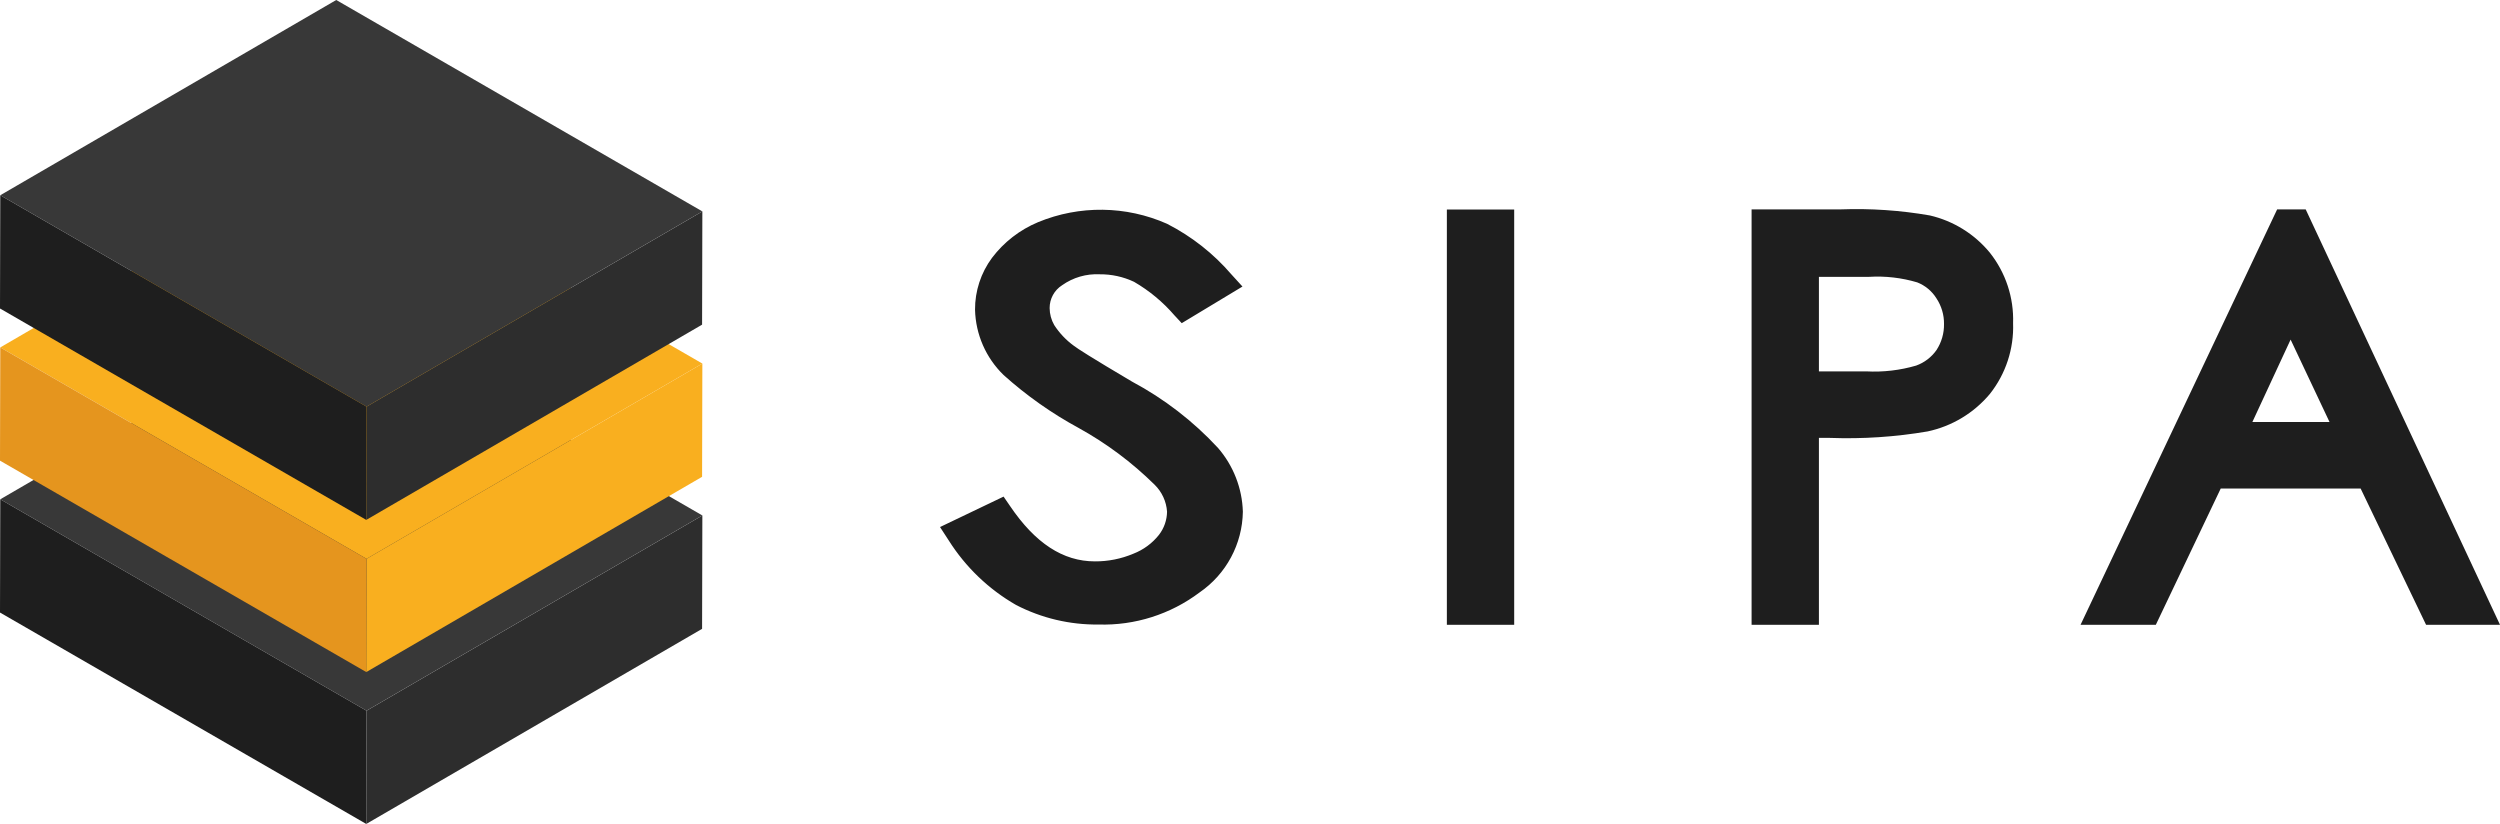
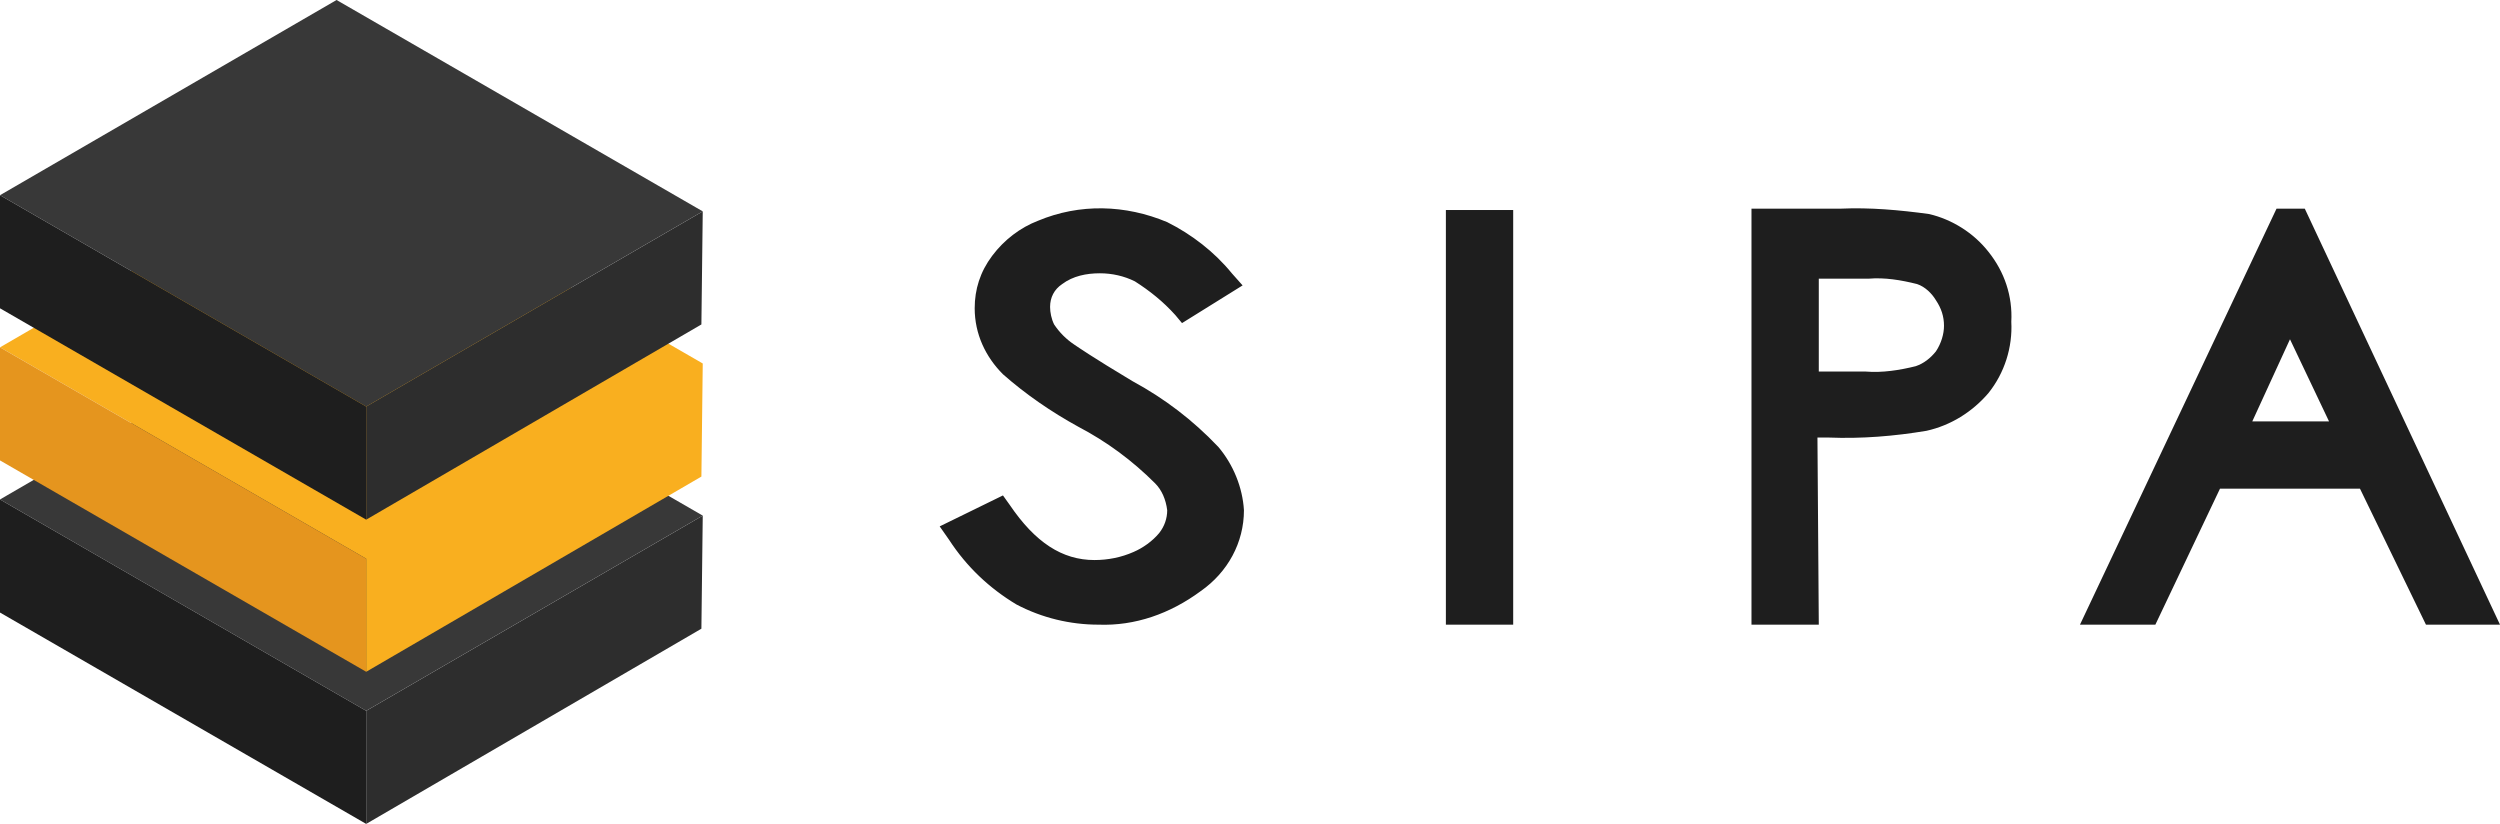
- <svg xmlns="http://www.w3.org/2000/svg" viewBox="0 0 185.66 61.19">
-   <defs>
-     <style>.cls-1{fill:#2d2d2d;}.cls-2{fill:#383838;}.cls-3{fill:#1e1e1e;}.cls-4{fill:#f9af1f;}.cls-5{fill:#e5951e;}</style>
-   </defs>
-   <g id="Capa_2" data-name="Capa 2">
-     <g id="Capa_1-2" data-name="Capa 1">
-       <polygon class="cls-1" points="27.22 52.78 52.16 38.28 52.14 46.7 27.2 61.19 27.22 52.78" />
-       <polygon class="cls-2" points="0.02 37.08 24.97 22.58 52.16 38.28 27.22 52.78 0.02 37.08" />
-       <polygon class="cls-3" points="27.22 52.78 27.2 61.19 0 45.49 0.02 37.08 27.22 52.78" />
-       <polygon class="cls-4" points="27.22 41.5 52.16 27 52.14 35.41 27.2 49.91 27.22 41.5" />
-       <polygon class="cls-4" points="0.02 25.8 24.97 11.3 52.16 27 27.22 41.5 0.02 25.8" />
-       <polygon class="cls-5" points="27.22 41.5 27.2 49.91 0 34.21 0.02 25.8 27.22 41.5" />
-       <polygon class="cls-1" points="27.22 30.2 52.16 15.7 52.14 24.11 27.2 38.61 27.22 30.2" />
-       <polygon class="cls-2" points="0.02 14.5 24.97 0 52.16 15.7 27.22 30.2 0.02 14.5" />
-       <polygon class="cls-3" points="27.22 30.2 27.2 38.61 0 22.91 0.02 14.5 27.22 30.2" />
-       <path class="cls-3" d="M131.19,16.7h5.47a31.78,31.78,0,0,1,6.35.41,7.09,7.09,0,0,1,3.85,2.38,6.84,6.84,0,0,1,1.5,4.53,6.94,6.94,0,0,1-1.46,4.53,7.15,7.15,0,0,1-4,2.4,35.27,35.27,0,0,1-7,.45h-2V45.25h-2.75Zm2.75,2.69v9.32l4.65.05a12.17,12.17,0,0,0,4.12-.51,4.18,4.18,0,0,0,2.06-1.66,4.69,4.69,0,0,0,0-5.09,4.22,4.22,0,0,0-2-1.63,12,12,0,0,0-4-.48Z" />
-       <path class="cls-3" d="M135.08,46.4h-5V15.55h6.61a31.8,31.8,0,0,1,6.63.45,8.16,8.16,0,0,1,4.45,2.76A8,8,0,0,1,149.5,24a8,8,0,0,1-1.72,5.25,8.28,8.28,0,0,1-4.63,2.79,35.44,35.44,0,0,1-7.25.48h-.82Zm-2.75-2.29h.46V30.25h3.11a35.77,35.77,0,0,0,6.72-.41,6,6,0,0,0,3.39-2,5.78,5.78,0,0,0,1.2-3.81,5.69,5.69,0,0,0-1.23-3.8,5.85,5.85,0,0,0-3.24-2,29.34,29.34,0,0,0-6.08-.38h-4.33Zm6.26-14.2-5.8-.07V18.24h6a12.72,12.72,0,0,1,4.43.57,5.28,5.28,0,0,1,2.51,2.07,5.67,5.67,0,0,1,.93,3.15,5.73,5.73,0,0,1-.93,3.19,5.39,5.39,0,0,1-2.6,2.1A13,13,0,0,1,138.59,29.91Zm-3.51-2.33,3.52,0a11.09,11.09,0,0,0,3.7-.43A3.15,3.15,0,0,0,143.81,26a3.44,3.44,0,0,0,.56-1.94,3.36,3.36,0,0,0-.56-1.9,2.94,2.94,0,0,0-1.43-1.19,10.36,10.36,0,0,0-3.59-.41h-3.71Z" />
-       <path class="cls-3" d="M108.56,16.74h2.74V45.21h-2.74Z" />
-       <path class="cls-3" d="M112.45,46.4h-5V15.56h5ZM109.7,44h.46V17.93h-.46Z" />
-       <path class="cls-3" d="M170.5,16.7l13.36,28.55h-3L176,35.14H164.19l-4.81,10.11h-3.07L169.83,16.7Zm-.34,5.84-4.71,10h9.39Z" />
-       <path class="cls-3" d="M185.66,46.4h-5.49l-4.86-10.12H164.92L160.1,46.4h-5.59l14.6-30.85h2.12Zm-4-2.29h.45l-11.9-25.43-12,25.43h.53L163.47,34h13.28Zm-5-10.48h-13l6.52-13.77Zm-9.39-2.29H173l-2.89-6.12Z" />
-       <path class="cls-3" d="M71.22,39.59l2.92-1.41c2,3,4.43,4.54,7.12,4.54a8.18,8.18,0,0,0,3.24-.64,5.42,5.42,0,0,0,2.31-1.73,3.81,3.81,0,0,0,.79-2.3,4,4,0,0,0-1.16-2.7,26.75,26.75,0,0,0-5.88-4.41,28.25,28.25,0,0,1-5.35-3.76A6,6,0,0,1,73.39,23a5.44,5.44,0,0,1,1.08-3.27,7.1,7.1,0,0,1,3-2.32,10.41,10.41,0,0,1,4.23-.85,10.81,10.81,0,0,1,4.54,1A14.49,14.49,0,0,1,90.73,21l-2.8,1.7A12.51,12.51,0,0,0,84.63,20a6.74,6.74,0,0,0-3-.65,5.38,5.38,0,0,0-3.39,1,3,3,0,0,0-1.32,2.48,3.55,3.55,0,0,0,.47,1.74,6.76,6.76,0,0,0,1.7,1.83q.67.52,4.43,2.74a23.43,23.43,0,0,1,6.12,4.69A6.61,6.61,0,0,1,91.32,38a6.46,6.46,0,0,1-2.84,5.19,10.9,10.9,0,0,1-6.9,2.2,12,12,0,0,1-5.67-1.33A13.48,13.48,0,0,1,71.22,39.59Z" />
-       <path class="cls-3" d="M81.58,46.38a13,13,0,0,1-6.12-1.45,14.38,14.38,0,0,1-5-4.79l-.65-1,4.72-2.26.48.7c1.87,2.76,3.93,4.11,6.3,4.11a7.23,7.23,0,0,0,2.86-.57,4.5,4.5,0,0,0,1.9-1.4,2.88,2.88,0,0,0,.6-1.72,3.1,3.1,0,0,0-.92-2,25.79,25.79,0,0,0-5.65-4.22,29.13,29.13,0,0,1-5.57-3.93A7,7,0,0,1,72.41,23a6.41,6.41,0,0,1,1.26-3.85,8.29,8.29,0,0,1,3.42-2.65,12.17,12.17,0,0,1,9.58.12,15.76,15.76,0,0,1,4.79,3.77l.81.89L87.76,24l-.54-.58a11.73,11.73,0,0,0-3-2.49,5.84,5.84,0,0,0-2.55-.56,4.45,4.45,0,0,0-2.79.81,2,2,0,0,0-.93,1.7,2.57,2.57,0,0,0,.34,1.26,5.78,5.78,0,0,0,1.46,1.54c.27.21,1.26.85,4.32,2.66a24.3,24.3,0,0,1,6.38,4.92A7.58,7.58,0,0,1,92.3,38a7.41,7.41,0,0,1-3.22,6A11.88,11.88,0,0,1,81.58,46.38ZM72.72,40a11.65,11.65,0,0,0,3.65,3.23,11.12,11.12,0,0,0,5.21,1.22,9.84,9.84,0,0,0,6.3-2A5.47,5.47,0,0,0,90.33,38a5.61,5.61,0,0,0-1.44-3.51A22.53,22.53,0,0,0,83,30c-3.41-2-4.22-2.57-4.53-2.81a7.35,7.35,0,0,1-2-2.14A4.39,4.39,0,0,1,76,22.87a4,4,0,0,1,1.7-3.27,6.42,6.42,0,0,1,4-1.21,7.73,7.73,0,0,1,3.4.75,11.87,11.87,0,0,1,3,2.35l1.08-.66a12.15,12.15,0,0,0-3.32-2.43,10.13,10.13,0,0,0-8-.11,6.28,6.28,0,0,0-2.62,2A4.47,4.47,0,0,0,74.38,23a5.09,5.09,0,0,0,1.55,3.53,26.82,26.82,0,0,0,5.14,3.58,27,27,0,0,1,6.11,4.61,5,5,0,0,1,1.41,3.35,4.82,4.82,0,0,1-1,2.88A6.35,6.35,0,0,1,84.89,43a9.22,9.22,0,0,1-3.63.72c-2.81,0-5.31-1.44-7.44-4.28Z" />
-     </g>
-   </g>
+ <svg xmlns="http://www.w3.org/2000/svg" version="1.1" id="Capa_1" x="0px" y="0px" viewBox="0 0 185.7 61.2" style="enable-background:new 0 0 185.7 61.2;" xml:space="preserve">
+   <style type="text/css">
+ 	.st0{fill:#2D2D2D;}
+ 	.st1{fill:#383838;}
+ 	.st2{fill:#1E1E1E;}
+ 	.st3{fill:#F9AF1F;}
+ 	.st4{fill:#E5951E;}
+ </style>
+   <polygon class="st0" points="27.2,52.8 52.2,38.3 52.1,46.7 27.2,61.2 " />
+   <polygon class="st1" points="0,37.1 25,22.6 52.2,38.3 27.2,52.8 " />
+   <polygon class="st2" points="27.2,52.8 27.2,61.2 0,45.5 0,37.1 " />
+   <polygon class="st3" points="25,11.3 0,25.8 27.2,41.5 27.2,49.9 52.1,35.4 52.2,27 " />
+   <polygon class="st4" points="27.2,41.5 27.2,49.9 0,34.2 0,25.8 " />
+   <polygon class="st0" points="27.2,30.2 52.2,15.7 52.1,24.1 27.2,38.6 " />
+   <polygon class="st1" points="0,14.5 25,0 52.2,15.7 27.2,30.2 " />
+   <polygon class="st2" points="27.2,30.2 27.2,38.6 0,22.9 0,14.5 " />
+   <path class="st2" d="M131.2,16.7h5.5c2.1-0.1,4.3,0.1,6.4,0.4c1.5,0.4,2.9,1.2,3.9,2.4c1,1.3,1.6,2.9,1.5,4.5  c0.1,1.6-0.5,3.2-1.5,4.5c-1,1.2-2.4,2.1-4,2.4c-2.3,0.4-4.7,0.5-7,0.5h-2v13.8h-2.8L131.2,16.7z M133.9,19.4v9.3l4.6,0  c1.4,0.1,2.8-0.1,4.1-0.5c0.8-0.3,1.6-0.9,2.1-1.7c1-1.5,1-3.5,0-5.1c-0.5-0.7-1.2-1.3-2-1.6c-1.3-0.4-2.6-0.5-4-0.5H133.9z" />
+   <path class="st2" d="M135.1,46.4h-5V15.5h6.6c2.2-0.1,4.4,0.1,6.6,0.4c1.7,0.4,3.3,1.4,4.4,2.8c1.2,1.5,1.8,3.3,1.7,5.2  c0.1,1.9-0.5,3.8-1.7,5.3c-1.2,1.4-2.8,2.4-4.6,2.8c-2.4,0.4-4.8,0.6-7.3,0.5h-0.8L135.1,46.4z M132.3,44.1h0.5V30.2h3.1  c2.2,0.1,4.5-0.1,6.7-0.4c1.3-0.3,2.5-1,3.4-2c0.8-1.1,1.3-2.4,1.2-3.8c0.1-1.4-0.4-2.7-1.2-3.8c-0.8-1-2-1.7-3.2-2  c-2-0.3-4-0.5-6.1-0.4h-4.3V44.1z M138.6,29.9l-5.8-0.1V18.2h6c1.5-0.1,3,0.1,4.4,0.6c1,0.4,1.9,1.1,2.5,2.1c0.6,0.9,0.9,2,0.9,3.1  c0,1.1-0.3,2.2-0.9,3.2c-0.6,1-1.5,1.7-2.6,2.1C141.7,29.8,140.1,30,138.6,29.9z M135.1,27.6h3.5c1.2,0.1,2.5-0.1,3.7-0.4  c0.6-0.2,1.1-0.6,1.5-1.1c0.4-0.6,0.6-1.3,0.6-1.9c0-0.7-0.2-1.3-0.6-1.9c-0.3-0.5-0.8-1-1.4-1.2c-1.2-0.3-2.4-0.5-3.6-0.4h-3.7  V27.6z" />
+   <path class="st2" d="M108.6,16.7h2.7v28.5h-2.7V16.7z" />
+   <path class="st2" d="M112.4,46.4h-5V15.6h5V46.4z M109.7,44h0.5V17.9h-0.5V44z" />
+   <path class="st2" d="M170.5,16.7l13.4,28.6h-3L176,35.1h-11.8l-4.8,10.1h-3.1l13.5-28.6H170.5z M170.2,22.5l-4.7,10h9.4L170.2,22.5z  " />
+   <path class="st2" d="M185.7,46.4h-5.5l-4.9-10.1h-10.4l-4.8,10.1h-5.6l14.6-30.9h2.1L185.7,46.4z M181.7,44.1h0.4l-11.9-25.4  l-12,25.4h0.5l4.7-10.1h13.3L181.7,44.1z M176.7,33.6h-13l6.5-13.8L176.7,33.6z M167.3,31.3h5.7l-2.9-6.1L167.3,31.3z" />
+   <path class="st2" d="M71.2,39.6l2.9-1.4c2,3,4.4,4.5,7.1,4.5c1.1,0,2.2-0.2,3.2-0.6c0.9-0.4,1.7-1,2.3-1.7c0.5-0.7,0.8-1.5,0.8-2.3  c0-1-0.4-2-1.2-2.7c-1.7-1.7-3.7-3.2-5.9-4.4c-1.9-1-3.7-2.3-5.3-3.8c-1.1-1.1-1.8-2.6-1.8-4.2c0-1.2,0.4-2.3,1.1-3.3  c0.8-1,1.8-1.8,3-2.3c1.3-0.6,2.8-0.9,4.2-0.9c1.6,0,3.1,0.3,4.5,1c1.7,0.8,3.2,2,4.5,3.4l-2.8,1.7c-0.9-1.1-2.1-2-3.3-2.7  c-0.9-0.4-2-0.7-3-0.6c-1.2-0.1-2.4,0.3-3.4,1c-0.8,0.6-1.3,1.5-1.3,2.5c0,0.6,0.2,1.2,0.5,1.7c0.4,0.7,1,1.3,1.7,1.8  c0.4,0.3,1.9,1.3,4.4,2.7c2.3,1.2,4.4,2.8,6.1,4.7c1,1.2,1.6,2.6,1.7,4.2c-0.1,2.1-1.1,4-2.8,5.2c-2,1.5-4.4,2.3-6.9,2.2  c-2,0-3.9-0.4-5.7-1.3C74,43,72.4,41.4,71.2,39.6z" />
+   <path class="st2" d="M81.6,46.4c-2.1,0-4.2-0.5-6.1-1.5c-2-1.2-3.7-2.8-5-4.8l-0.7-1l4.7-2.3l0.5,0.7c1.9,2.8,3.9,4.1,6.3,4.1  c1,0,2-0.2,2.9-0.6c0.7-0.3,1.4-0.8,1.9-1.4c0.4-0.5,0.6-1.1,0.6-1.7c-0.1-0.8-0.4-1.5-0.9-2c-1.7-1.7-3.6-3.1-5.7-4.2  c-2-1.1-3.9-2.4-5.6-3.9c-1.3-1.3-2.1-3-2.1-4.9c0-1.4,0.4-2.7,1.3-3.9c0.9-1.2,2.1-2.1,3.4-2.6c3.1-1.3,6.5-1.2,9.6,0.1  c1.8,0.9,3.5,2.2,4.8,3.8l0.8,0.9L87.8,24l-0.5-0.6c-0.9-1-1.9-1.8-3-2.5c-0.8-0.4-1.7-0.6-2.6-0.6c-1,0-2,0.2-2.8,0.8  c-0.6,0.4-0.9,1-0.9,1.7c0,0.4,0.1,0.9,0.3,1.3c0.4,0.6,0.9,1.1,1.5,1.5c0.3,0.2,1.3,0.9,4.3,2.7c2.4,1.3,4.5,2.9,6.4,4.9  c1.1,1.3,1.8,3,1.9,4.7c0,2.4-1.2,4.6-3.2,6C86.9,45.6,84.3,46.5,81.6,46.4z M72.7,40c1,1.3,2.2,2.4,3.7,3.2  c1.6,0.8,3.4,1.2,5.2,1.2c2.3,0.1,4.5-0.6,6.3-2c1.5-1,2.4-2.7,2.4-4.5c-0.1-1.3-0.6-2.5-1.4-3.5c-1.7-1.8-3.7-3.3-5.9-4.5  c-3.4-2-4.2-2.6-4.5-2.8c-0.8-0.6-1.5-1.3-2-2.1c-0.3-0.7-0.5-1.4-0.5-2.2c0-1.3,0.6-2.5,1.7-3.3c1.2-0.8,2.6-1.3,4-1.2  c1.2,0,2.3,0.2,3.4,0.8c1.1,0.6,2.1,1.4,3,2.4l1.1-0.7c-1-1-2.1-1.8-3.3-2.4c-2.5-1.1-5.4-1.2-8-0.1c-1,0.4-1.9,1.1-2.6,2  c-0.6,0.8-0.9,1.7-0.9,2.7c0,1.3,0.6,2.6,1.6,3.5c1.6,1.4,3.3,2.6,5.1,3.6c2.2,1.2,4.3,2.8,6.1,4.6c0.9,0.9,1.4,2.1,1.4,3.3  c0,1-0.4,2.1-1,2.9c-0.7,0.9-1.6,1.6-2.7,2c-1.1,0.5-2.4,0.7-3.6,0.7c-2.8,0-5.3-1.4-7.4-4.3L72.7,40z" />
</svg>
